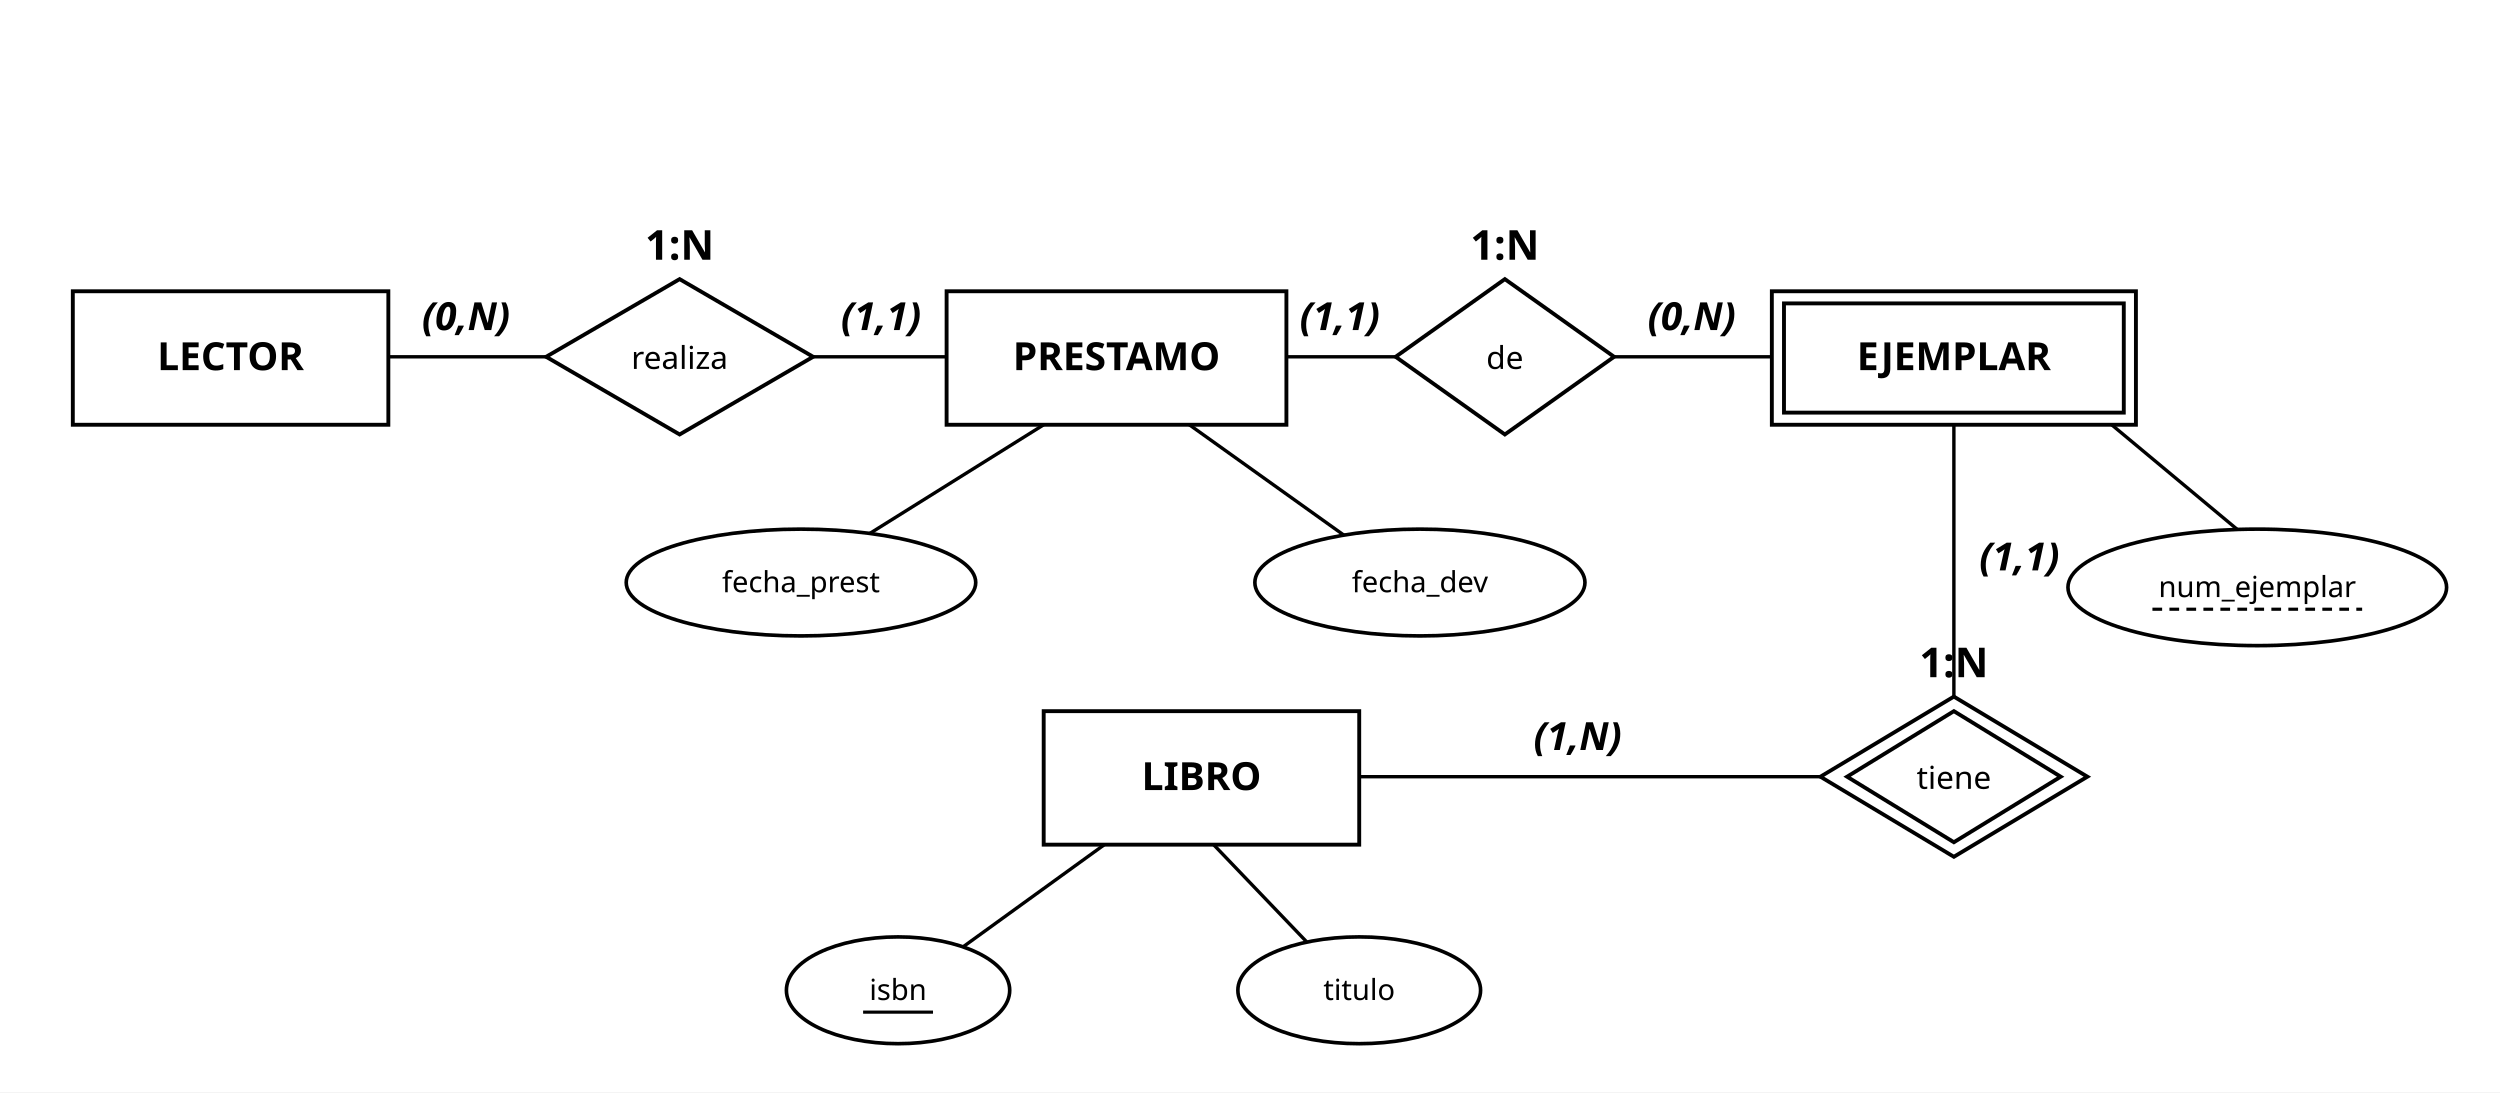
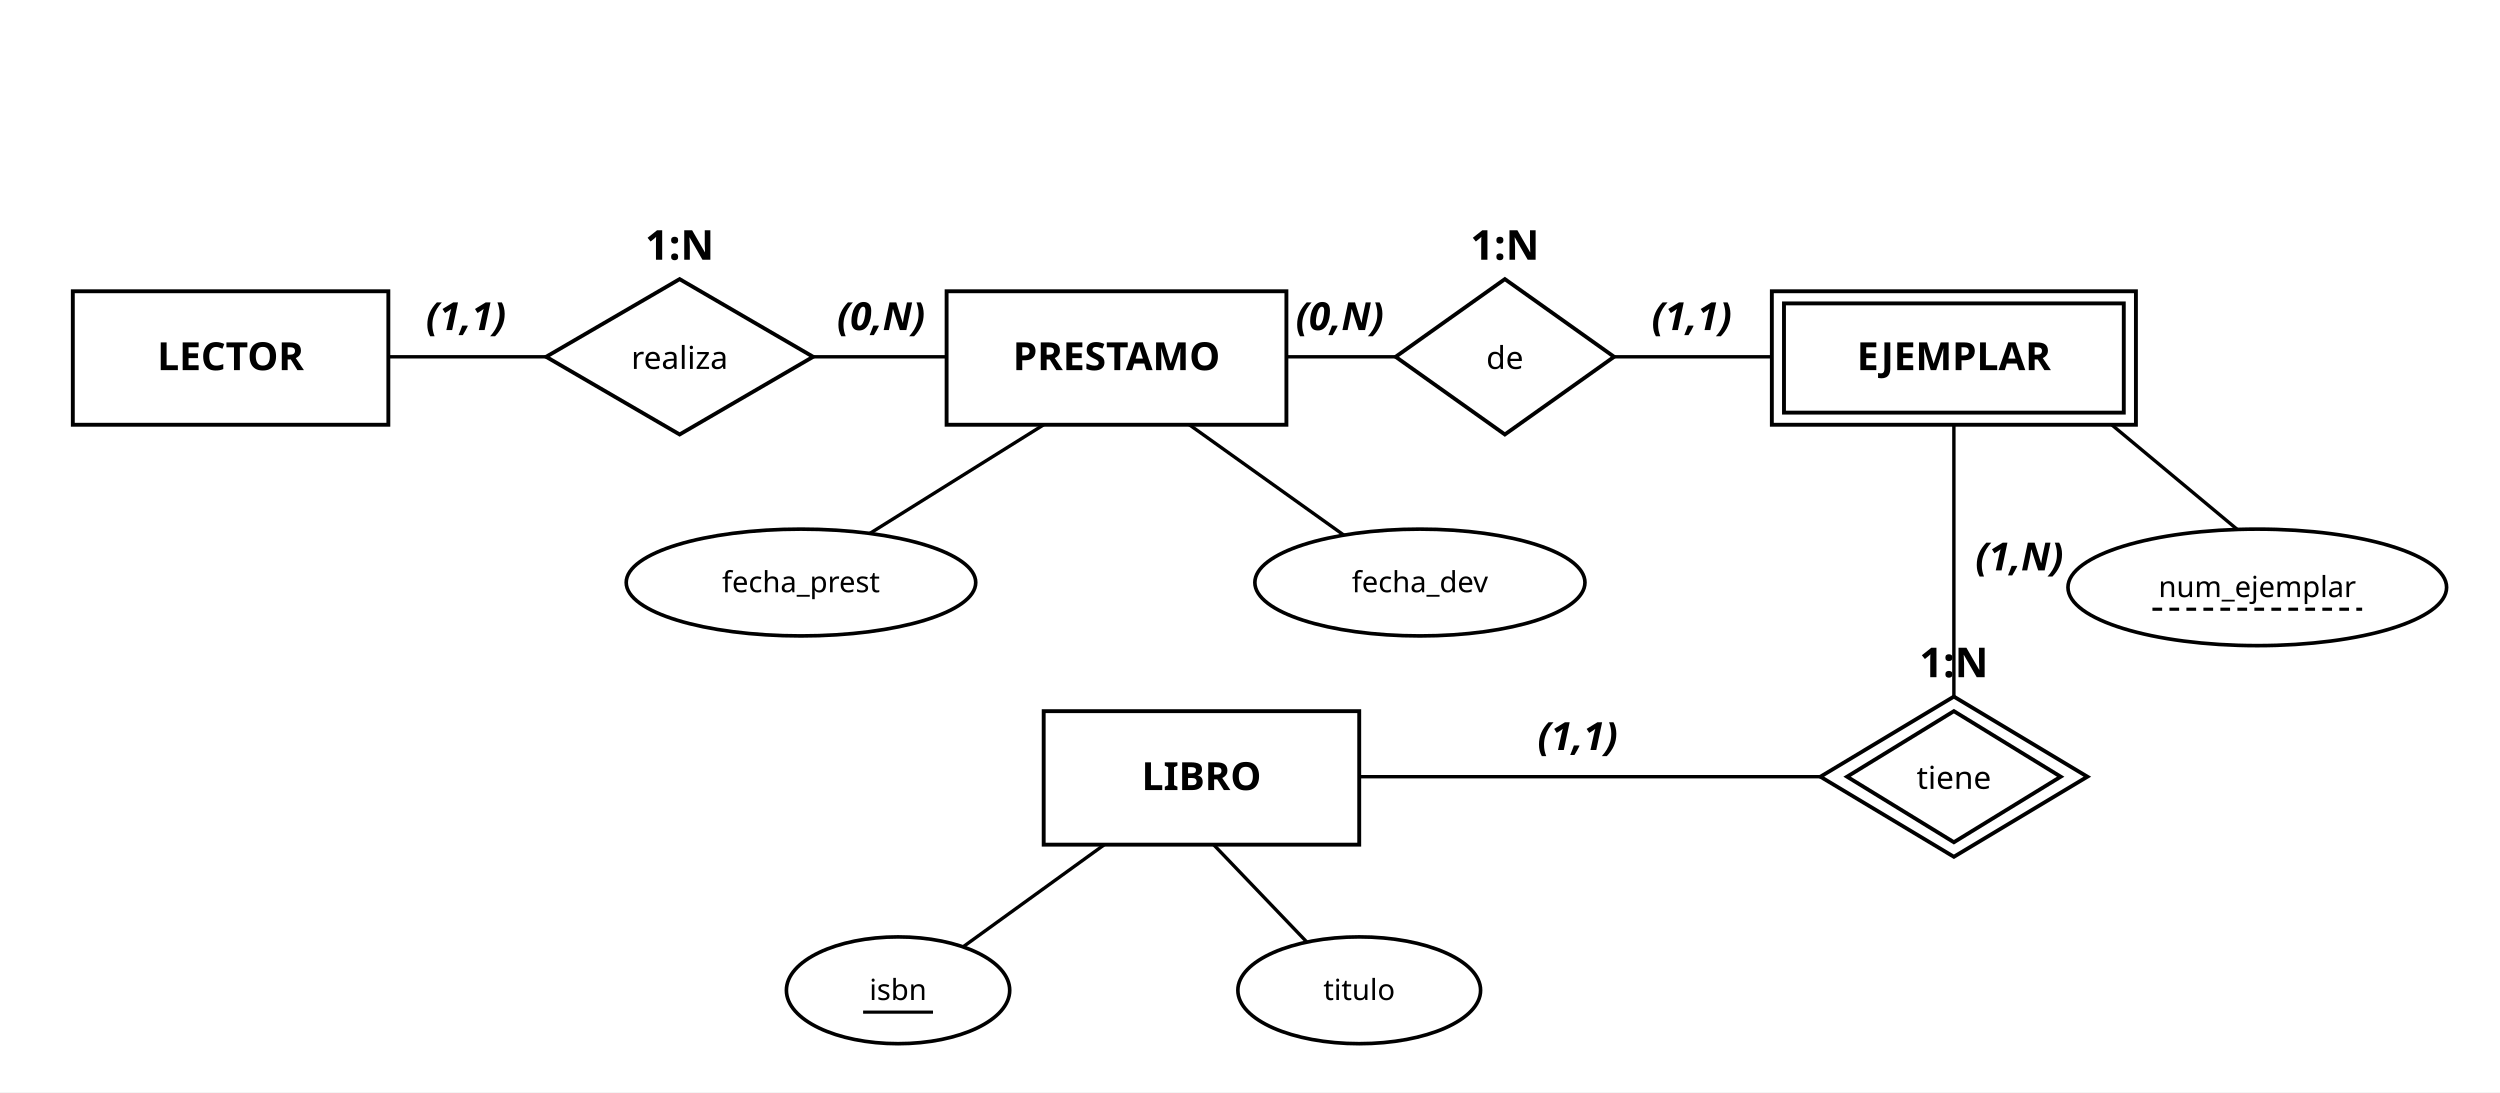
<svg xmlns="http://www.w3.org/2000/svg" viewBox="0 0 1030 450" role="img" aria-label="Figura 8. Diagrama Chen para interpretar: circuito de prestamos con EJEMPLAR como entidad debil">
  <rect width="1030" height="450" fill="white" />
  <rect x="30" y="120" width="130" height="55" fill="white" stroke="black" stroke-width="1.6" />
  <text x="95.0" y="152.5" text-anchor="middle" font-family="sans-serif" font-size="16" font-weight="bold">LECTOR</text>
  <polygon points="280,115.0 335.0,147 280,179.0 225.0,147" fill="white" stroke="black" stroke-width="1.6" />
  <text x="280" y="152" text-anchor="middle" font-family="sans-serif" font-size="13">realiza</text>
  <text x="280" y="107.0" text-anchor="middle" font-family="sans-serif" font-size="17" font-weight="bold">1:N</text>
  <rect x="390" y="120" width="140" height="55" fill="white" stroke="black" stroke-width="1.6" />
  <text x="460.0" y="152.5" text-anchor="middle" font-family="sans-serif" font-size="16" font-weight="bold">PRESTAMO</text>
  <polygon points="620,115.0 665.0,147 620,179.0 575.0,147" fill="white" stroke="black" stroke-width="1.6" />
  <text x="620" y="152" text-anchor="middle" font-family="sans-serif" font-size="13">de</text>
  <text x="620" y="107.0" text-anchor="middle" font-family="sans-serif" font-size="17" font-weight="bold">1:N</text>
  <rect x="730" y="120" width="150" height="55" fill="white" stroke="black" stroke-width="1.6" />
  <rect x="735" y="125" width="140" height="45" fill="none" stroke="black" stroke-width="1.6" />
  <text x="805.0" y="152.5" text-anchor="middle" font-family="sans-serif" font-size="16" font-weight="bold">EJEMPLAR</text>
  <polygon points="805,287.0 860.0,320 805,353.0 750.0,320" fill="white" stroke="black" stroke-width="1.6" />
  <polygon points="805,293.0 849.0,320 805,347.0 761.0,320" fill="none" stroke="black" stroke-width="1.6" />
  <text x="805" y="325" text-anchor="middle" font-family="sans-serif" font-size="13">tiene</text>
  <text x="805" y="279.0" text-anchor="middle" font-family="sans-serif" font-size="17" font-weight="bold">1:N</text>
  <rect x="430" y="293" width="130" height="55" fill="white" stroke="black" stroke-width="1.6" />
  <text x="495.0" y="325.5" text-anchor="middle" font-family="sans-serif" font-size="16" font-weight="bold">LIBRO</text>
  <line x1="160" y1="147" x2="225" y2="147" stroke="black" stroke-width="1.4" />
-   <text x="192" y="136" text-anchor="middle" font-family="sans-serif" font-size="16" font-weight="bold" font-style="italic">(0,N)</text>
+   <text x="192" y="136" text-anchor="middle" font-family="sans-serif" font-size="16" font-weight="bold" font-style="italic">(1,1)</text>
  <line x1="335" y1="147" x2="390" y2="147" stroke="black" stroke-width="1.4" />
-   <text x="363" y="136" text-anchor="middle" font-family="sans-serif" font-size="16" font-weight="bold" font-style="italic">(1,1)</text>
+   <text x="363" y="136" text-anchor="middle" font-family="sans-serif" font-size="16" font-weight="bold" font-style="italic">(0,N)</text>
  <line x1="530" y1="147" x2="575" y2="147" stroke="black" stroke-width="1.4" />
-   <text x="552" y="136" text-anchor="middle" font-family="sans-serif" font-size="16" font-weight="bold" font-style="italic">(1,1)</text>
+   <text x="552" y="136" text-anchor="middle" font-family="sans-serif" font-size="16" font-weight="bold" font-style="italic">(0,N)</text>
  <line x1="665" y1="147" x2="730" y2="147" stroke="black" stroke-width="1.4" />
-   <text x="697" y="136" text-anchor="middle" font-family="sans-serif" font-size="16" font-weight="bold" font-style="italic">(0,N)</text>
+   <text x="697" y="136" text-anchor="middle" font-family="sans-serif" font-size="16" font-weight="bold" font-style="italic">(1,1)</text>
  <line x1="805" y1="175" x2="805" y2="287" stroke="black" stroke-width="1.4" />
-   <text x="832" y="235" text-anchor="middle" font-family="sans-serif" font-size="16" font-weight="bold" font-style="italic">(1,1)</text>
+   <text x="832" y="235" text-anchor="middle" font-family="sans-serif" font-size="16" font-weight="bold" font-style="italic">(1,N)</text>
  <line x1="750" y1="320" x2="560" y2="320" stroke="black" stroke-width="1.4" />
-   <text x="650" y="309" text-anchor="middle" font-family="sans-serif" font-size="16" font-weight="bold" font-style="italic">(1,N)</text>
+   <text x="650" y="309" text-anchor="middle" font-family="sans-serif" font-size="16" font-weight="bold" font-style="italic">(1,1)</text>
  <line x1="430" y1="175" x2="350" y2="225" stroke="black" stroke-width="1.4" />
  <ellipse cx="330" cy="240" rx="72" ry="22" fill="white" stroke="black" stroke-width="1.5" />
  <text x="330" y="244" text-anchor="middle" font-family="sans-serif" font-size="12">fecha_prest</text>
  <line x1="490" y1="175" x2="560" y2="225" stroke="black" stroke-width="1.4" />
  <ellipse cx="585" cy="240" rx="68" ry="22" fill="white" stroke="black" stroke-width="1.5" />
  <text x="585" y="244" text-anchor="middle" font-family="sans-serif" font-size="12">fecha_dev</text>
  <line x1="870" y1="175" x2="930" y2="225" stroke="black" stroke-width="1.4" />
  <ellipse cx="930" cy="242" rx="78" ry="24" fill="white" stroke="black" stroke-width="1.5" />
  <text x="930" y="246" text-anchor="middle" font-family="sans-serif" font-size="12">num_ejemplar</text>
  <line x1="886.8" y1="251" x2="973.2" y2="251" stroke="black" stroke-width="1.3" stroke-dasharray="4,3" />
  <line x1="455" y1="348" x2="390" y2="395" stroke="black" stroke-width="1.4" />
  <ellipse cx="370" cy="408" rx="46" ry="22" fill="white" stroke="black" stroke-width="1.5" />
  <text x="370" y="412" text-anchor="middle" font-family="sans-serif" font-size="12">isbn</text>
  <line x1="355.6" y1="417" x2="384.4" y2="417" stroke="black" stroke-width="1.3" />
  <line x1="500" y1="348" x2="545" y2="395" stroke="black" stroke-width="1.4" />
  <ellipse cx="560" cy="408" rx="50" ry="22" fill="white" stroke="black" stroke-width="1.5" />
  <text x="560" y="412" text-anchor="middle" font-family="sans-serif" font-size="12">titulo</text>
</svg>
